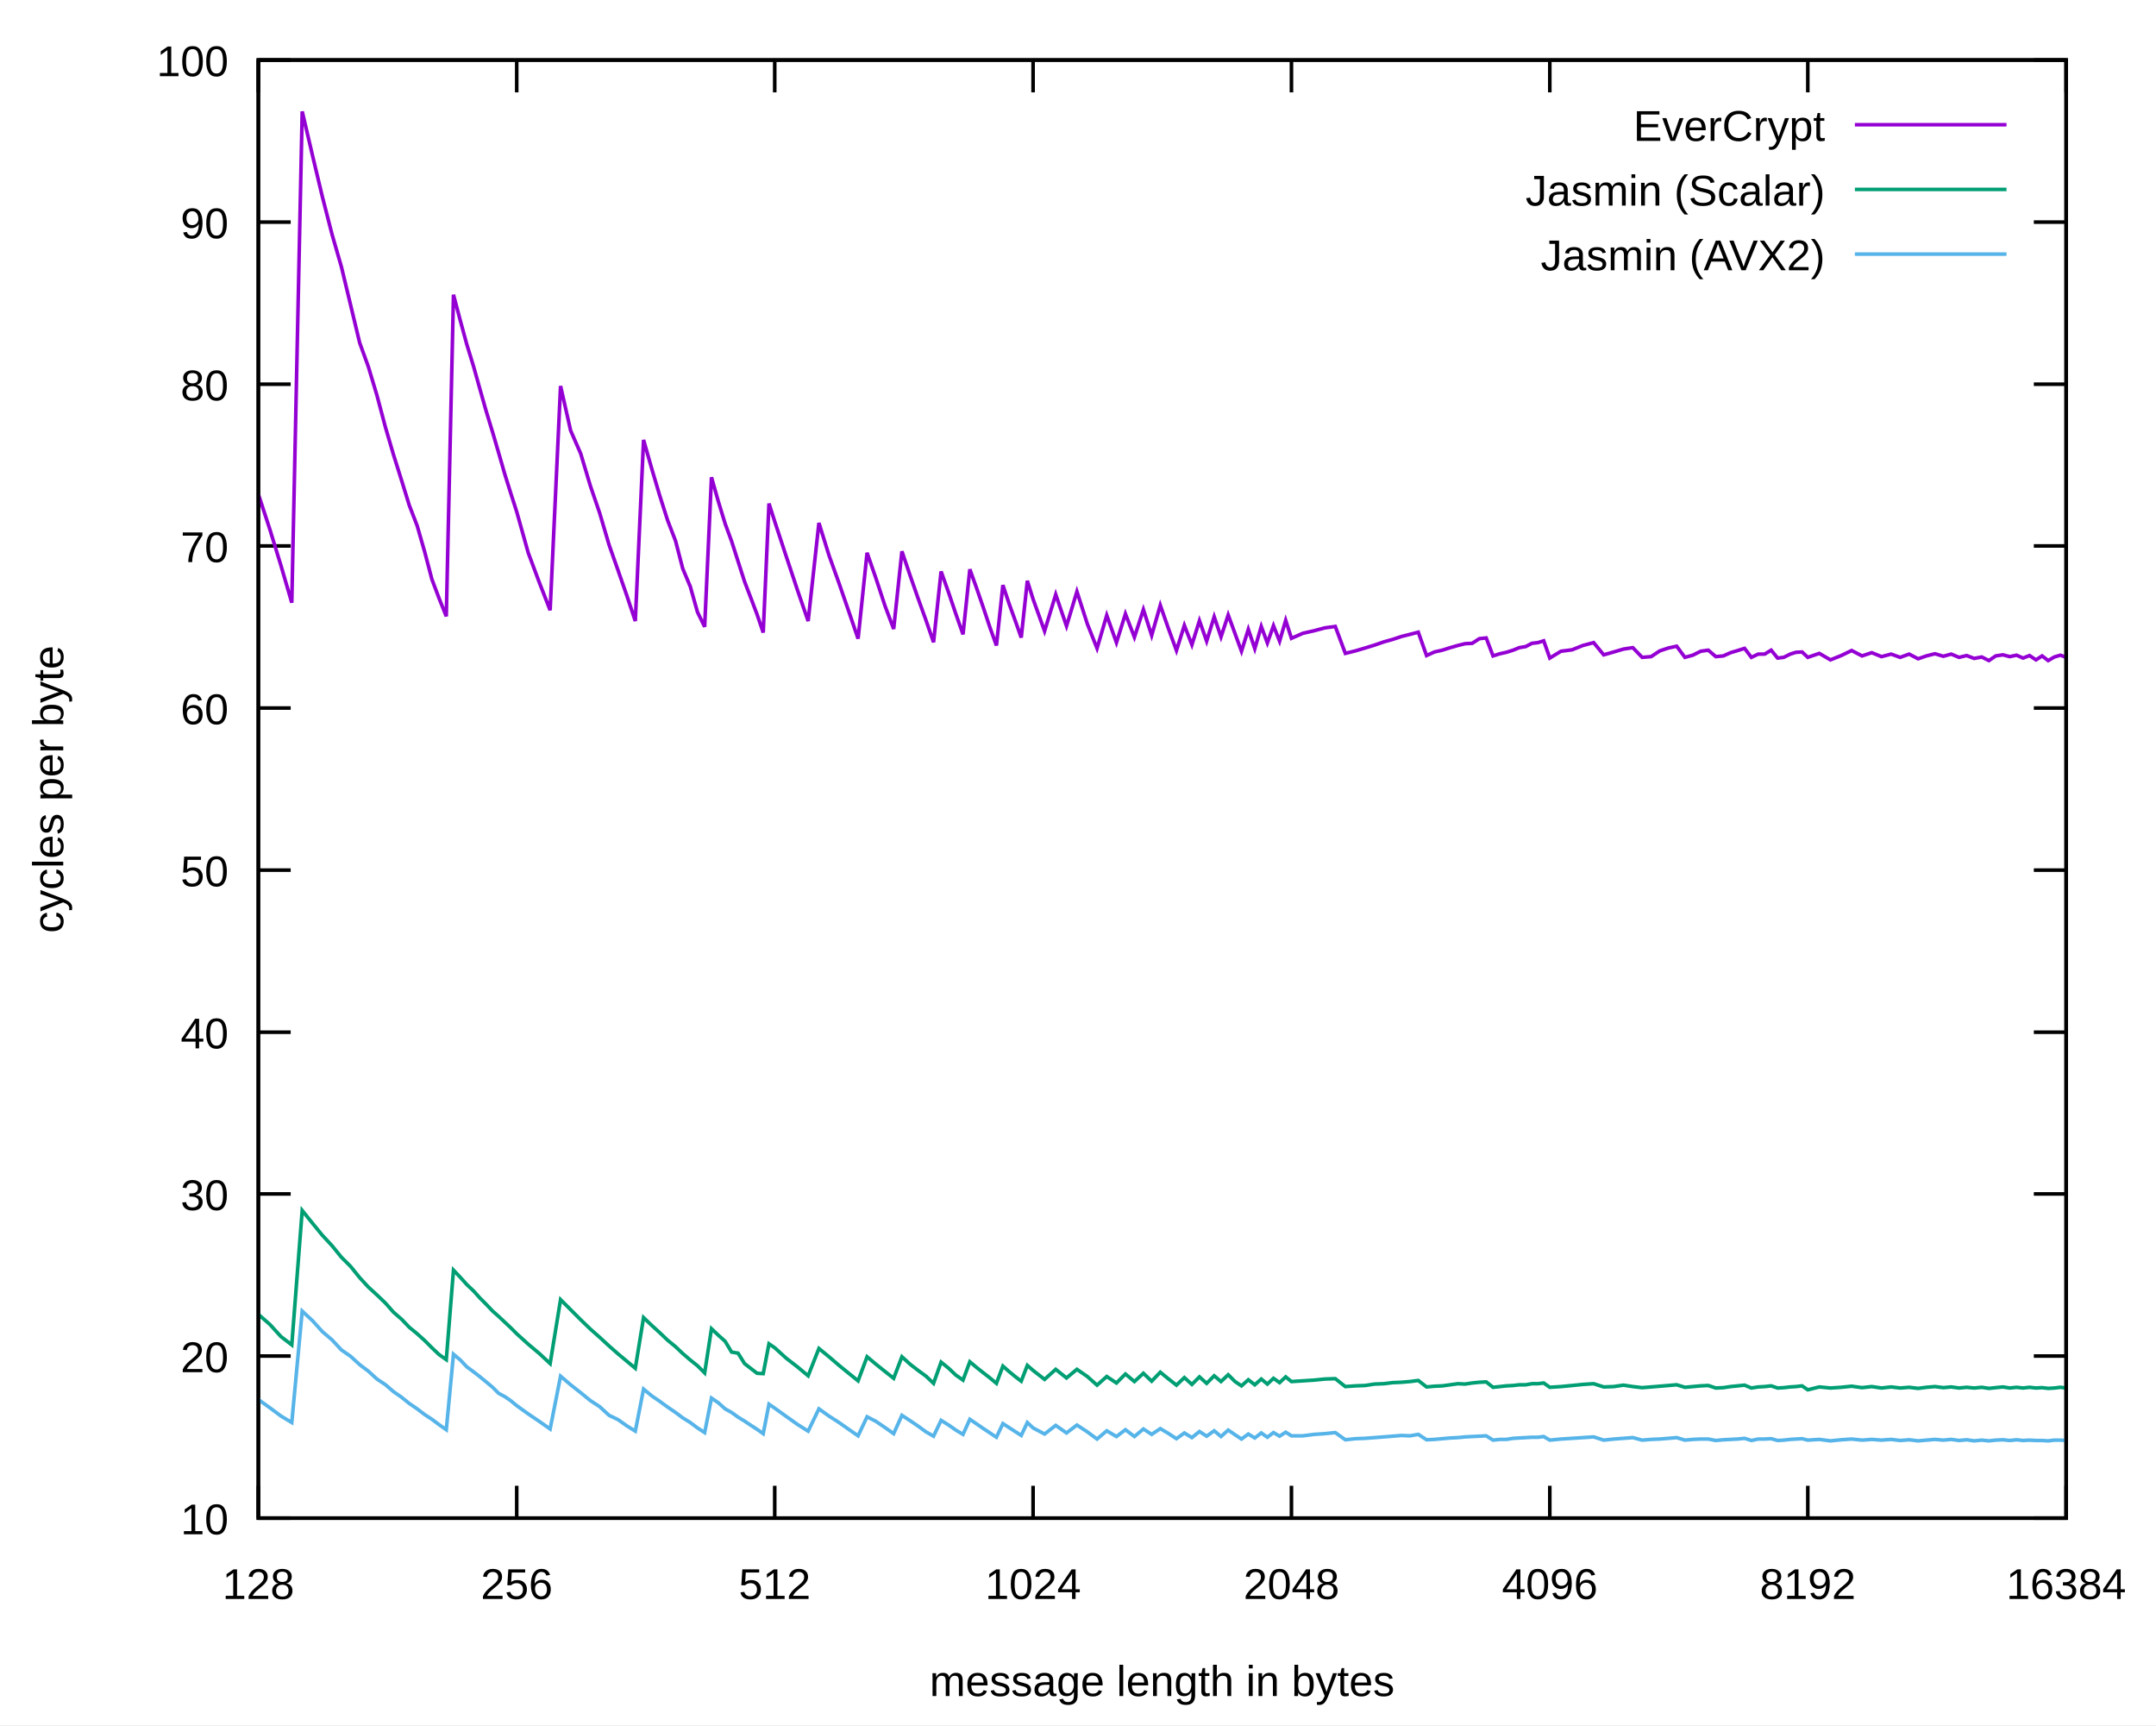
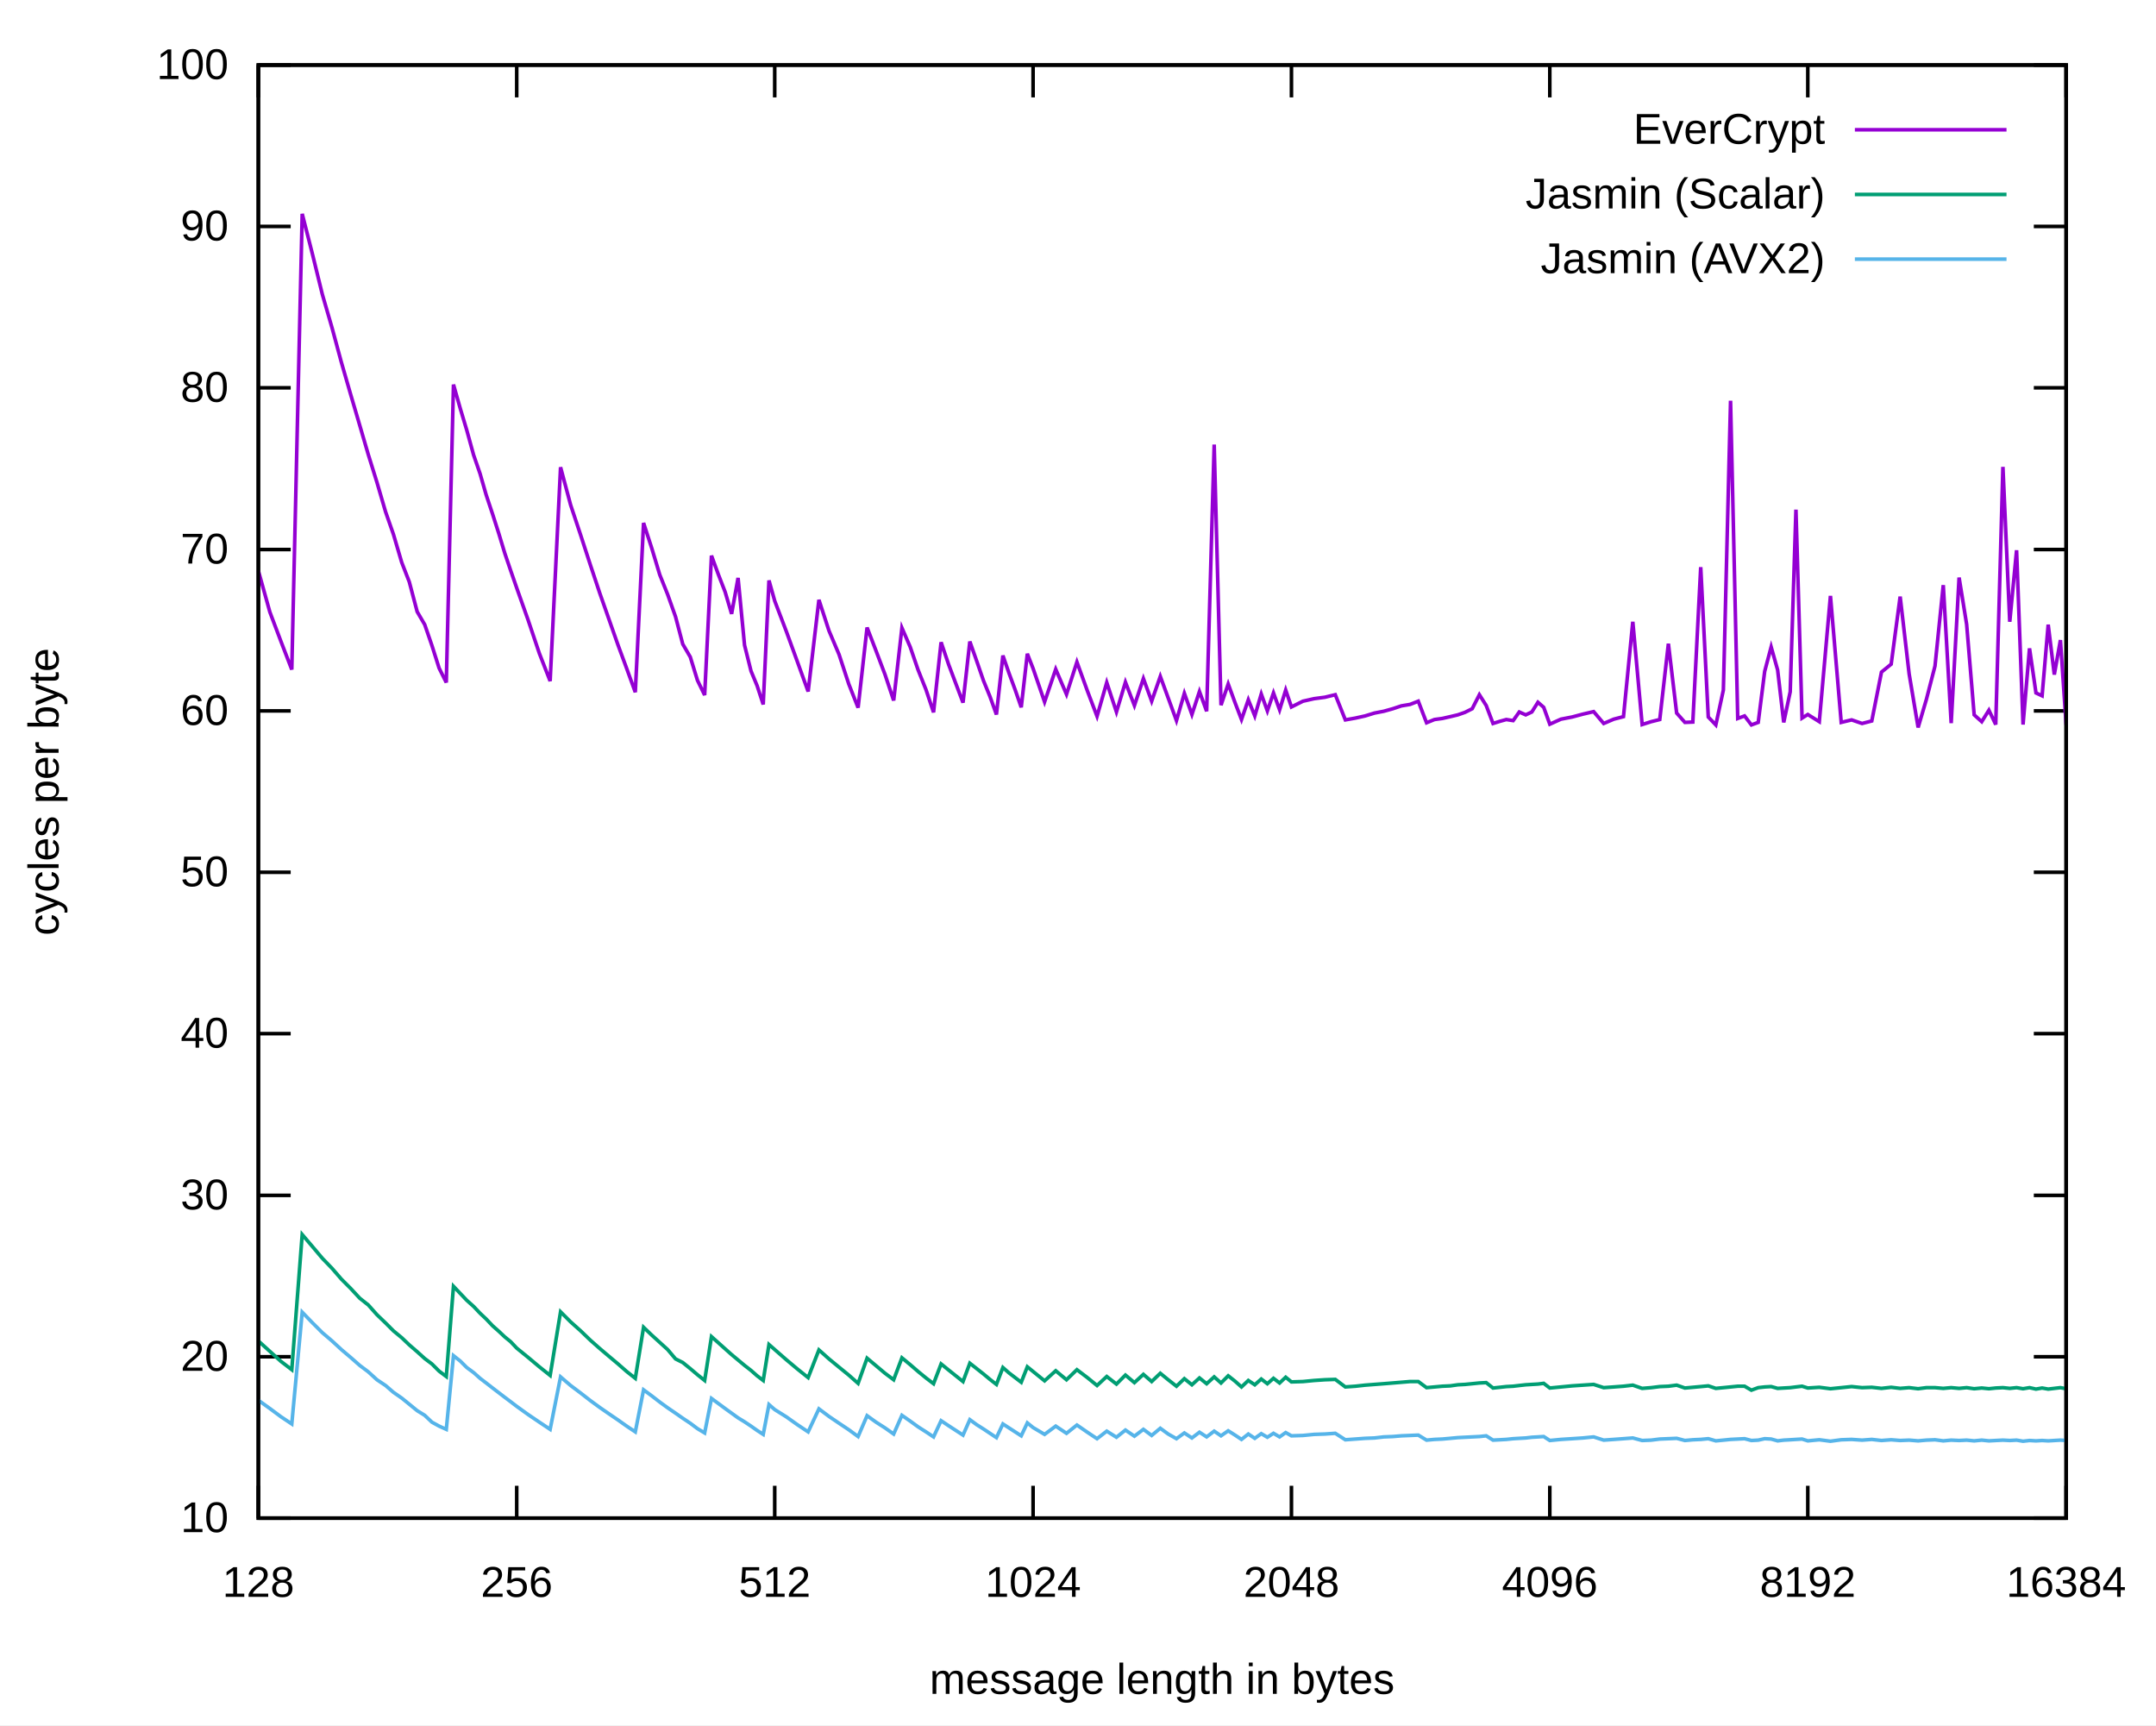
<svg xmlns="http://www.w3.org/2000/svg" xmlns:xlink="http://www.w3.org/1999/xlink" width="600" height="480" viewBox="0 0 600 480">
  <g id="gnuplot_canvas">
    <rect x="0" y="0" width="600" height="480" fill="#ffffff" />
    <defs>
      <circle id="gpDot" r="0.5" stroke-width="0.5" />
      <path id="gpPt0" stroke-width="0.222" stroke="currentColor" d="M-1,0 h2 M0,-1 v2" />
      <path id="gpPt1" stroke-width="0.222" stroke="currentColor" d="M-1,-1 L1,1 M1,-1 L-1,1" />
      <path id="gpPt2" stroke-width="0.222" stroke="currentColor" d="M-1,0 L1,0 M0,-1 L0,1 M-1,-1 L1,1 M-1,1 L1,-1" />
      <rect id="gpPt3" stroke-width="0.222" stroke="currentColor" x="-1" y="-1" width="2" height="2" />
      <rect id="gpPt4" stroke-width="0.222" stroke="currentColor" fill="currentColor" x="-1" y="-1" width="2" height="2" />
      <circle id="gpPt5" stroke-width="0.222" stroke="currentColor" cx="0" cy="0" r="1" />
      <use xlink:href="#gpPt5" id="gpPt6" fill="currentColor" stroke="none" />
      <path id="gpPt7" stroke-width="0.222" stroke="currentColor" d="M0,-1.33 L-1.33,0.67 L1.33,0.67 z" />
      <use xlink:href="#gpPt7" id="gpPt8" fill="currentColor" stroke="none" />
      <use xlink:href="#gpPt7" id="gpPt9" stroke="currentColor" transform="rotate(180)" />
      <use xlink:href="#gpPt9" id="gpPt10" fill="currentColor" stroke="none" />
      <use xlink:href="#gpPt3" id="gpPt11" stroke="currentColor" transform="rotate(45)" />
      <use xlink:href="#gpPt11" id="gpPt12" fill="currentColor" stroke="none" />
      <path id="gpPt13" stroke-width="0.222" stroke="currentColor" d="M0,1.330 L1.265,0.411 L0.782,-1.067 L-0.782,-1.076 L-1.265,0.411 z" />
      <use xlink:href="#gpPt13" id="gpPt14" fill="currentColor" stroke="none" />
      <filter id="textbox" filterUnits="objectBoundingBox" x="0" y="0" height="1" width="1">
        <feFlood flood-color="#FFFFFF" flood-opacity="1" result="bgnd" />
        <feComposite in="SourceGraphic" in2="bgnd" operator="atop" />
      </filter>
      <filter id="greybox" filterUnits="objectBoundingBox" x="0" y="0" height="1" width="1">
        <feFlood flood-color="lightgrey" flood-opacity="1" result="grey" />
        <feComposite in="SourceGraphic" in2="grey" operator="atop" />
      </filter>
    </defs>
    <g fill="none" color="#FFFFFF" stroke="black" stroke-width="1.00" stroke-linecap="butt" stroke-linejoin="miter">
</g>
    <g fill="none" color="black" stroke="currentColor" stroke-width="1.00" stroke-linecap="butt" stroke-linejoin="miter">
      <path stroke="black" d="M71.9,422.4 L80.9,422.4 M575.0,422.4 L566.0,422.4  " />
-       <g transform="translate(63.6,426.9)" stroke="none" fill="black" font-family="Arial" font-size="12.00" text-anchor="end">
+       <g transform="translate(63.6,426.3)" stroke="none" fill="black" font-family="Arial" font-size="12.00" text-anchor="end">
        <text>
          <tspan font-family="Arial"> 10</tspan>
        </text>
      </g>
    </g>
    <g fill="none" color="black" stroke="currentColor" stroke-width="1.00" stroke-linecap="butt" stroke-linejoin="miter">
-       <path stroke="black" d="M71.9,377.3 L80.9,377.3 M575.0,377.3 L566.0,377.3  " />
-       <g transform="translate(63.6,381.8)" stroke="none" fill="black" font-family="Arial" font-size="12.00" text-anchor="end">
+       <path stroke="black" d="M71.9,377.5 L80.9,377.5 M575.0,377.5 L566.0,377.5  " />
+       <g transform="translate(63.6,381.4)" stroke="none" fill="black" font-family="Arial" font-size="12.00" text-anchor="end">
        <text>
          <tspan font-family="Arial"> 20</tspan>
        </text>
      </g>
    </g>
    <g fill="none" color="black" stroke="currentColor" stroke-width="1.00" stroke-linecap="butt" stroke-linejoin="miter">
-       <path stroke="black" d="M71.9,332.2 L80.9,332.2 M575.0,332.2 L566.0,332.2  " />
-       <g transform="translate(63.6,336.7)" stroke="none" fill="black" font-family="Arial" font-size="12.00" text-anchor="end">
+       <path stroke="black" d="M71.9,332.6 L80.9,332.6 M575.0,332.6 L566.0,332.6  " />
+       <g transform="translate(63.6,336.5)" stroke="none" fill="black" font-family="Arial" font-size="12.00" text-anchor="end">
        <text>
          <tspan font-family="Arial"> 30</tspan>
        </text>
      </g>
    </g>
    <g fill="none" color="black" stroke="currentColor" stroke-width="1.00" stroke-linecap="butt" stroke-linejoin="miter">
-       <path stroke="black" d="M71.9,287.2 L80.9,287.2 M575.0,287.2 L566.0,287.2  " />
-       <g transform="translate(63.6,291.7)" stroke="none" fill="black" font-family="Arial" font-size="12.00" text-anchor="end">
+       <path stroke="black" d="M71.9,287.6 L80.9,287.6 M575.0,287.6 L566.0,287.6  " />
+       <g transform="translate(63.6,291.5)" stroke="none" fill="black" font-family="Arial" font-size="12.00" text-anchor="end">
        <text>
          <tspan font-family="Arial"> 40</tspan>
        </text>
      </g>
    </g>
    <g fill="none" color="black" stroke="currentColor" stroke-width="1.00" stroke-linecap="butt" stroke-linejoin="miter">
-       <path stroke="black" d="M71.9,242.1 L80.9,242.1 M575.0,242.1 L566.0,242.1  " />
+       <path stroke="black" d="M71.9,242.7 L80.9,242.7 M575.0,242.7 L566.0,242.7  " />
      <g transform="translate(63.6,246.6)" stroke="none" fill="black" font-family="Arial" font-size="12.00" text-anchor="end">
        <text>
          <tspan font-family="Arial"> 50</tspan>
        </text>
      </g>
    </g>
    <g fill="none" color="black" stroke="currentColor" stroke-width="1.00" stroke-linecap="butt" stroke-linejoin="miter">
-       <path stroke="black" d="M71.9,197.0 L80.9,197.0 M575.0,197.0 L566.0,197.0  " />
-       <g transform="translate(63.6,201.5)" stroke="none" fill="black" font-family="Arial" font-size="12.00" text-anchor="end">
+       <path stroke="black" d="M71.9,197.8 L80.9,197.8 M575.0,197.8 L566.0,197.8  " />
+       <g transform="translate(63.6,201.7)" stroke="none" fill="black" font-family="Arial" font-size="12.00" text-anchor="end">
        <text>
          <tspan font-family="Arial"> 60</tspan>
        </text>
      </g>
    </g>
    <g fill="none" color="black" stroke="currentColor" stroke-width="1.00" stroke-linecap="butt" stroke-linejoin="miter">
-       <path stroke="black" d="M71.9,151.9 L80.9,151.9 M575.0,151.9 L566.0,151.9  " />
-       <g transform="translate(63.6,156.4)" stroke="none" fill="black" font-family="Arial" font-size="12.00" text-anchor="end">
+       <path stroke="black" d="M71.9,152.9 L80.9,152.9 M575.0,152.9 L566.0,152.9  " />
+       <g transform="translate(63.6,156.8)" stroke="none" fill="black" font-family="Arial" font-size="12.00" text-anchor="end">
        <text>
          <tspan font-family="Arial"> 70</tspan>
        </text>
      </g>
    </g>
    <g fill="none" color="black" stroke="currentColor" stroke-width="1.00" stroke-linecap="butt" stroke-linejoin="miter">
-       <path stroke="black" d="M71.9,106.9 L80.9,106.9 M575.0,106.9 L566.0,106.9  " />
-       <g transform="translate(63.6,111.4)" stroke="none" fill="black" font-family="Arial" font-size="12.00" text-anchor="end">
+       <path stroke="black" d="M71.9,107.9 L80.9,107.9 M575.0,107.9 L566.0,107.9  " />
+       <g transform="translate(63.6,111.8)" stroke="none" fill="black" font-family="Arial" font-size="12.00" text-anchor="end">
        <text>
          <tspan font-family="Arial"> 80</tspan>
        </text>
      </g>
    </g>
    <g fill="none" color="black" stroke="currentColor" stroke-width="1.00" stroke-linecap="butt" stroke-linejoin="miter">
-       <path stroke="black" d="M71.9,61.8 L80.9,61.8 M575.0,61.8 L566.0,61.8  " />
-       <g transform="translate(63.6,66.3)" stroke="none" fill="black" font-family="Arial" font-size="12.00" text-anchor="end">
+       <path stroke="black" d="M71.9,63.0 L80.9,63.0 M575.0,63.0 L566.0,63.0  " />
+       <g transform="translate(63.6,66.9)" stroke="none" fill="black" font-family="Arial" font-size="12.00" text-anchor="end">
        <text>
          <tspan font-family="Arial"> 90</tspan>
        </text>
      </g>
    </g>
    <g fill="none" color="black" stroke="currentColor" stroke-width="1.00" stroke-linecap="butt" stroke-linejoin="miter">
-       <path stroke="black" d="M71.9,16.7 L80.9,16.7 M575.0,16.7 L566.0,16.7  " />
-       <g transform="translate(63.6,21.2)" stroke="none" fill="black" font-family="Arial" font-size="12.00" text-anchor="end">
+       <path stroke="black" d="M71.9,18.1 L80.9,18.1 M575.0,18.1 L566.0,18.1  " />
+       <g transform="translate(63.6,22.0)" stroke="none" fill="black" font-family="Arial" font-size="12.00" text-anchor="end">
        <text>
          <tspan font-family="Arial"> 100</tspan>
        </text>
      </g>
    </g>
    <g fill="none" color="black" stroke="currentColor" stroke-width="1.00" stroke-linecap="butt" stroke-linejoin="miter">
-       <path stroke="black" d="M71.9,422.4 L71.9,413.4 M71.9,16.7 L71.9,25.7  " />
-       <g transform="translate(71.9,444.9)" stroke="none" fill="black" font-family="Arial" font-size="12.00" text-anchor="middle">
+       <path stroke="black" d="M71.9,422.4 L71.9,413.4 M71.9,18.1 L71.9,27.1  " />
+       <g transform="translate(71.9,444.3)" stroke="none" fill="black" font-family="Arial" font-size="12.00" text-anchor="middle">
        <text>
          <tspan font-family="Arial"> 128</tspan>
        </text>
      </g>
    </g>
    <g fill="none" color="black" stroke="currentColor" stroke-width="1.00" stroke-linecap="butt" stroke-linejoin="miter">
-       <path stroke="black" d="M143.8,422.4 L143.8,413.4 M143.8,16.7 L143.8,25.7  " />
-       <g transform="translate(143.8,444.9)" stroke="none" fill="black" font-family="Arial" font-size="12.00" text-anchor="middle">
+       <path stroke="black" d="M143.8,422.4 L143.8,413.4 M143.8,18.1 L143.8,27.1  " />
+       <g transform="translate(143.8,444.3)" stroke="none" fill="black" font-family="Arial" font-size="12.00" text-anchor="middle">
        <text>
          <tspan font-family="Arial"> 256</tspan>
        </text>
      </g>
    </g>
    <g fill="none" color="black" stroke="currentColor" stroke-width="1.00" stroke-linecap="butt" stroke-linejoin="miter">
-       <path stroke="black" d="M215.6,422.4 L215.6,413.4 M215.6,16.7 L215.6,25.7  " />
-       <g transform="translate(215.6,444.9)" stroke="none" fill="black" font-family="Arial" font-size="12.00" text-anchor="middle">
+       <path stroke="black" d="M215.6,422.4 L215.6,413.4 M215.6,18.1 L215.6,27.1  " />
+       <g transform="translate(215.6,444.3)" stroke="none" fill="black" font-family="Arial" font-size="12.00" text-anchor="middle">
        <text>
          <tspan font-family="Arial"> 512</tspan>
        </text>
      </g>
    </g>
    <g fill="none" color="black" stroke="currentColor" stroke-width="1.00" stroke-linecap="butt" stroke-linejoin="miter">
-       <path stroke="black" d="M287.5,422.4 L287.5,413.4 M287.5,16.7 L287.5,25.7  " />
-       <g transform="translate(287.5,444.9)" stroke="none" fill="black" font-family="Arial" font-size="12.00" text-anchor="middle">
+       <path stroke="black" d="M287.5,422.4 L287.5,413.4 M287.5,18.1 L287.5,27.1  " />
+       <g transform="translate(287.5,444.3)" stroke="none" fill="black" font-family="Arial" font-size="12.00" text-anchor="middle">
        <text>
          <tspan font-family="Arial"> 1024</tspan>
        </text>
      </g>
    </g>
    <g fill="none" color="black" stroke="currentColor" stroke-width="1.00" stroke-linecap="butt" stroke-linejoin="miter">
-       <path stroke="black" d="M359.4,422.4 L359.4,413.4 M359.4,16.7 L359.4,25.7  " />
-       <g transform="translate(359.4,444.9)" stroke="none" fill="black" font-family="Arial" font-size="12.00" text-anchor="middle">
+       <path stroke="black" d="M359.4,422.4 L359.4,413.4 M359.4,18.1 L359.4,27.1  " />
+       <g transform="translate(359.4,444.3)" stroke="none" fill="black" font-family="Arial" font-size="12.00" text-anchor="middle">
        <text>
          <tspan font-family="Arial"> 2048</tspan>
        </text>
      </g>
    </g>
    <g fill="none" color="black" stroke="currentColor" stroke-width="1.00" stroke-linecap="butt" stroke-linejoin="miter">
-       <path stroke="black" d="M431.3,422.4 L431.3,413.4 M431.3,16.7 L431.3,25.7  " />
-       <g transform="translate(431.3,444.9)" stroke="none" fill="black" font-family="Arial" font-size="12.00" text-anchor="middle">
+       <path stroke="black" d="M431.3,422.4 L431.3,413.4 M431.3,18.1 L431.3,27.1  " />
+       <g transform="translate(431.3,444.3)" stroke="none" fill="black" font-family="Arial" font-size="12.00" text-anchor="middle">
        <text>
          <tspan font-family="Arial"> 4096</tspan>
        </text>
      </g>
    </g>
    <g fill="none" color="black" stroke="currentColor" stroke-width="1.00" stroke-linecap="butt" stroke-linejoin="miter">
-       <path stroke="black" d="M503.1,422.4 L503.1,413.4 M503.1,16.7 L503.1,25.7  " />
-       <g transform="translate(503.1,444.9)" stroke="none" fill="black" font-family="Arial" font-size="12.00" text-anchor="middle">
+       <path stroke="black" d="M503.1,422.4 L503.1,413.4 M503.1,18.1 L503.1,27.1  " />
+       <g transform="translate(503.1,444.3)" stroke="none" fill="black" font-family="Arial" font-size="12.00" text-anchor="middle">
        <text>
          <tspan font-family="Arial"> 8192</tspan>
        </text>
      </g>
    </g>
    <g fill="none" color="black" stroke="currentColor" stroke-width="1.00" stroke-linecap="butt" stroke-linejoin="miter">
-       <path stroke="black" d="M575.0,422.4 L575.0,413.4 M575.0,16.7 L575.0,25.7  " />
-       <g transform="translate(575.0,444.9)" stroke="none" fill="black" font-family="Arial" font-size="12.00" text-anchor="middle">
+       <path stroke="black" d="M575.0,422.4 L575.0,413.4 M575.0,18.1 L575.0,27.1  " />
+       <g transform="translate(575.0,444.3)" stroke="none" fill="black" font-family="Arial" font-size="12.00" text-anchor="middle">
        <text>
          <tspan font-family="Arial"> 16384</tspan>
        </text>
      </g>
    </g>
    <g fill="none" color="black" stroke="currentColor" stroke-width="1.00" stroke-linecap="butt" stroke-linejoin="miter">
</g>
    <g fill="none" color="black" stroke="currentColor" stroke-width="1.00" stroke-linecap="butt" stroke-linejoin="miter">
-       <path stroke="black" d="M71.9,16.7 L71.9,422.4 L575.0,422.4 L575.0,16.7 L71.9,16.7 Z  " />
-     </g>
-     <g fill="none" color="black" stroke="currentColor" stroke-width="1.00" stroke-linecap="butt" stroke-linejoin="miter">
-       <g transform="translate(17.6,219.6) rotate(270)" stroke="none" fill="black" font-family="Arial" font-size="12.00" text-anchor="middle">
+       <path stroke="black" d="M71.9,18.1 L71.9,422.4 L575.0,422.4 L575.0,18.1 L71.9,18.1 Z  " />
+     </g>
+     <g fill="none" color="black" stroke="currentColor" stroke-width="1.00" stroke-linecap="butt" stroke-linejoin="miter">
+       <g transform="translate(16.3,220.3) rotate(270)" stroke="none" fill="black" font-family="Arial" font-size="12.00" text-anchor="middle">
        <text>
          <tspan font-family="Arial">cycles per byte</tspan>
        </text>
      </g>
    </g>
    <g fill="none" color="black" stroke="currentColor" stroke-width="1.00" stroke-linecap="butt" stroke-linejoin="miter">
-       <g transform="translate(323.4,471.9)" stroke="none" fill="black" font-family="Arial" font-size="12.00" text-anchor="middle">
+       <g transform="translate(323.4,471.3)" stroke="none" fill="black" font-family="Arial" font-size="12.00" text-anchor="middle">
        <text>
          <tspan font-family="Arial">message length in bytes</tspan>
        </text>
      </g>
    </g>
    <g fill="none" color="black" stroke="currentColor" stroke-width="1.00" stroke-linecap="butt" stroke-linejoin="miter">
</g>
    <g id="gnuplot_plot_1">
      <g fill="none" color="black" stroke="currentColor" stroke-width="1.00" stroke-linecap="butt" stroke-linejoin="miter">
-         <g transform="translate(507.9,39.2)" stroke="none" fill="black" font-family="Arial" font-size="12.00" text-anchor="end">
+         <g transform="translate(507.9,40.0)" stroke="none" fill="black" font-family="Arial" font-size="12.00" text-anchor="end">
          <text>
            <tspan font-family="Arial">EverCrypt</tspan>
          </text>
        </g>
      </g>
      <g fill="none" color="black" stroke="currentColor" stroke-width="1.00" stroke-linecap="butt" stroke-linejoin="miter">
-         <path stroke="rgb(148,   0, 211)" d="M516.2,34.7 L558.4,34.7 M71.9,137.5 L75.1,147.3 L78.2,157.4 L81.2,167.7 L84.1,31.0 L87.0,43.4   L89.7,54.7 L92.4,65.2 L95.0,74.2 L97.6,85.0 L100.1,95.4 L102.5,102.0 L104.9,110.0 L107.3,119.0   L109.5,126.5 L111.8,133.8 L113.9,140.6 L116.1,146.3 L118.2,153.6 L120.2,161.2 L122.2,166.5 L124.2,171.5   L126.2,82.0 L128.1,89.2 L129.9,95.8 L131.8,102.0 L133.6,108.4 L135.3,114.4 L137.1,120.3 L138.8,126.1   L140.5,132.0 L142.1,137.1 L143.8,142.4 L147.0,153.8 L150.1,162.1 L153.1,169.8 L156.0,107.4 L158.8,119.8   L161.6,126.2 L164.3,135.2 L166.9,142.8 L169.5,151.6 L172.0,158.7 L174.4,165.6 L176.8,172.8 L179.1,122.4   L181.4,130.5 L183.6,137.9 L185.8,144.8 L188.0,150.5 L190.0,158.2 L192.1,163.2 L194.1,170.3 L196.1,174.4   L198.0,132.8 L199.9,139.5 L201.8,145.7 L203.6,150.6 L205.4,156.2 L207.2,161.8 L209.0,166.5 L210.7,171.0   L212.4,176.0 L214.0,140.1 L215.6,145.1 L218.8,154.8 L221.9,164.1 L224.9,172.8 L227.9,145.5 L230.7,154.5   L233.5,162.3 L236.2,170.1 L238.8,177.7 L241.3,153.8 L243.8,161.0 L246.3,168.6 L248.7,175.0 L251.0,153.4   L253.3,160.2 L255.5,166.5 L257.7,172.6 L259.8,178.7 L261.9,159.0 L264.0,164.9 L266.0,170.8 L268.0,176.5   L269.9,158.4 L271.8,163.7 L273.7,169.2 L275.5,174.6 L277.3,179.6 L279.1,162.8 L280.8,167.9 L282.5,172.6   L284.2,177.4 L285.9,161.6 L287.5,166.7 L290.7,175.6 L293.8,165.4 L296.8,174.2 L299.7,164.6 L302.6,173.6   L305.3,180.4 L308.0,171.2 L310.7,178.8 L313.2,170.8 L315.7,177.3 L318.2,169.6 L320.5,176.8 L322.9,168.4   L325.1,174.7 L327.4,181.0 L329.6,174.0 L331.7,179.4 L333.8,172.7 L335.8,178.4 L337.9,171.6 L339.8,177.2   L341.8,171.1 L343.7,176.3 L345.5,181.2 L347.4,175.1 L349.2,180.5 L351.0,174.3 L352.7,178.9 L354.4,174.1   L356.1,178.4 L357.8,172.6 L359.4,177.6 L362.6,176.2 L365.7,175.5 L368.7,174.7 L371.6,174.3 L374.4,181.8   L377.2,181.1 L379.9,180.3 L382.5,179.5 L385.1,178.6 L387.6,177.9 L390.0,177.1 L392.4,176.5 L394.7,175.9   L397.0,182.4 L399.2,181.4 L401.4,180.9 L403.6,180.2 L405.7,179.6 L407.7,179.1 L409.7,179.0 L411.7,177.7   L413.6,177.5 L415.5,182.5 L417.4,181.9 L419.2,181.5 L421.1,180.9 L422.8,180.2 L424.6,179.9 L426.3,179.0   L428.0,178.8 L429.6,178.3 L431.3,183.1 L434.4,181.2 L437.5,180.8 L440.5,179.6 L443.5,178.8 L446.3,182.2   L449.1,181.4 L451.8,180.6 L454.4,180.2 L457.0,182.9 L459.5,182.7 L461.9,181.1 L464.3,180.3 L466.6,179.8   L468.9,182.9 L471.1,182.3 L473.3,181.2 L475.4,180.9 L477.5,182.7 L479.6,182.5 L481.6,181.6 L483.6,181.0   L485.5,180.4 L487.4,182.9 L489.3,182.0 L491.1,182.0 L492.9,180.9 L494.7,183.1 L496.4,182.9 L498.2,182.0   L499.8,181.5 L501.5,181.4 L503.1,182.9 L506.3,181.8 L509.4,183.6 L512.4,182.4 L515.3,181.0 L518.2,182.5   L520.9,181.6 L523.6,182.7 L526.3,182.0 L528.8,182.9 L531.3,182.0 L533.8,183.3 L536.1,182.5 L538.5,181.9   L540.8,182.6 L543.0,182.0 L545.2,182.9 L547.3,182.4 L549.4,183.2 L551.5,182.8 L553.5,183.8 L555.4,182.5   L557.4,182.2 L559.3,182.7 L561.2,182.3 L563.0,183.1 L564.8,182.4 L566.6,183.6 L568.3,182.5 L570.0,183.8   L571.7,182.8 L573.4,182.3 L575.0,182.9  " />
+         <path stroke="rgb(148,   0, 211)" d="M516.2,36.1 L558.4,36.1 M71.9,158.8 L75.1,170.3 L78.2,178.5 L81.2,186.3 L84.1,59.5 L87.0,70.9   L89.7,81.9 L92.4,91.2 L95.0,100.8 L97.6,109.8 L100.1,118.3 L102.5,126.5 L104.9,134.2 L107.3,142.4   L109.5,148.7 L111.8,156.5 L113.9,161.9 L116.1,170.2 L118.2,173.8 L120.2,179.6 L122.2,185.9 L124.2,189.9   L126.2,107.0 L128.1,113.7 L129.9,119.7 L131.8,126.6 L133.6,131.8 L135.3,137.7 L137.1,143.1 L138.8,148.4   L140.5,154.0 L142.1,158.7 L143.8,163.6 L147.0,172.6 L150.1,181.8 L153.1,189.5 L156.0,130.0 L158.8,140.5   L161.6,148.9 L164.3,157.2 L166.9,165.0 L169.5,172.4 L172.0,179.5 L174.4,186.0 L176.8,192.6 L179.1,145.5   L181.4,152.6 L183.6,159.9 L185.8,165.4 L188.0,171.6 L190.0,179.2 L192.1,182.8 L194.1,189.3 L196.1,193.4   L198.0,154.6 L199.9,159.8 L201.8,164.7 L203.6,170.8 L205.4,160.8 L207.2,179.5 L209.0,186.7 L210.7,190.8   L212.4,196.0 L214.0,161.5 L215.6,167.2 L218.8,175.6 L221.9,184.1 L224.9,192.4 L227.9,166.9 L230.7,175.5   L233.5,182.1 L236.2,190.3 L238.8,196.9 L241.3,174.6 L243.8,181.1 L246.3,187.7 L248.7,194.9 L251.0,174.7   L253.3,180.0 L255.5,186.4 L257.7,191.9 L259.8,198.2 L261.9,178.7 L264.0,184.9 L266.0,190.2 L268.0,195.5   L269.9,178.5 L271.8,183.9 L273.7,189.4 L275.5,193.8 L277.3,198.8 L279.1,182.4 L280.8,187.3 L282.5,191.9   L284.2,196.8 L285.9,181.9 L287.5,186.0 L290.7,195.3 L293.8,186.2 L296.8,193.2 L299.7,184.2 L302.6,192.2   L305.3,199.3 L308.0,189.9 L310.7,198.1 L313.2,189.8 L315.7,196.3 L318.2,188.8 L320.5,195.1 L322.9,188.2   L325.1,194.2 L327.4,200.5 L329.6,192.9 L331.7,198.8 L333.8,192.4 L335.8,197.9 L337.9,123.7 L339.8,196.2   L341.8,190.3 L343.7,195.5 L345.5,200.2 L347.4,194.7 L349.2,199.2 L351.0,193.1 L352.7,197.8 L354.4,192.8   L356.1,197.5 L357.8,192.0 L359.4,196.7 L362.6,195.1 L365.7,194.4 L368.7,194.0 L371.6,193.3 L374.4,200.3   L377.2,199.8 L379.9,199.2 L382.5,198.4 L385.1,197.9 L387.6,197.2 L390.0,196.4 L392.4,196.0 L394.7,195.1   L397.0,201.1 L399.2,200.2 L401.4,199.9 L403.6,199.4 L405.7,198.9 L407.7,198.2 L409.7,197.2 L411.7,193.3   L413.6,196.3 L415.5,201.3 L417.4,200.7 L419.2,200.2 L421.1,200.5 L422.8,198.1 L424.6,198.9 L426.3,198.1   L428.0,195.4 L429.6,196.8 L431.3,201.5 L434.4,200.1 L437.5,199.5 L440.5,198.7 L443.5,198.0 L446.3,201.3   L449.1,200.1 L451.8,199.4 L454.4,173.0 L457.0,201.6 L459.5,200.8 L461.9,200.2 L464.3,179.1 L466.6,198.4   L468.9,201.0 L471.1,200.9 L473.3,157.8 L475.4,199.5 L477.5,201.7 L479.6,192.0 L481.6,111.5 L483.6,199.9   L485.5,199.2 L487.4,201.7 L489.3,201.0 L491.1,186.8 L492.9,180.0 L494.7,186.4 L496.4,201.0 L498.2,192.5   L499.8,141.8 L501.5,199.8 L503.1,198.8 L506.3,200.8 L509.4,165.8 L512.4,201.0 L515.3,200.3 L518.2,201.3   L520.9,200.6 L523.6,187.0 L526.3,184.8 L528.8,166.0 L531.3,187.5 L533.8,202.4 L536.1,194.6 L538.5,185.3   L540.8,162.8 L543.0,201.2 L545.2,160.7 L547.3,173.7 L549.4,198.9 L551.5,200.8 L553.5,197.6 L555.4,201.6   L557.4,129.9 L559.3,173.0 L561.2,153.1 L563.0,201.6 L564.8,180.4 L566.6,192.8 L568.3,193.6 L570.0,173.8   L571.7,187.7 L573.4,178.1 L575.0,201.7  " />
      </g>
    </g>
    <g id="gnuplot_plot_2">
      <g fill="none" color="black" stroke="currentColor" stroke-width="1.00" stroke-linecap="butt" stroke-linejoin="miter">
-         <g transform="translate(507.9,57.2)" stroke="none" fill="black" font-family="Arial" font-size="12.00" text-anchor="end">
+         <g transform="translate(507.9,58.0)" stroke="none" fill="black" font-family="Arial" font-size="12.00" text-anchor="end">
          <text>
            <tspan font-family="Arial">Jasmin (Scalar)</tspan>
          </text>
        </g>
      </g>
      <g fill="none" color="black" stroke="currentColor" stroke-width="1.00" stroke-linecap="butt" stroke-linejoin="miter">
-         <path stroke="rgb(  0, 158, 115)" d="M516.2,52.7 L558.4,52.7 M71.9,365.7 L75.1,368.5 L78.2,371.9 L81.2,374.2 L84.1,336.8 L87.0,340.4   L89.7,343.7 L92.4,346.6 L95.0,349.8 L97.6,352.4 L100.1,355.5 L102.5,358.1 L104.9,360.3 L107.3,362.6   L109.5,365.1 L111.8,367.1 L113.9,369.3 L116.1,371.1 L118.2,373.0 L120.2,375.0 L122.2,376.9 L124.2,378.3   L126.2,353.4 L128.1,355.4 L129.9,357.4 L131.8,359.2 L133.6,361.2 L135.3,362.9 L137.1,364.8 L138.8,366.3   L140.5,367.9 L142.1,369.4 L143.8,371.1 L147.0,374.0 L150.1,376.6 L153.1,379.4 L156.0,361.6 L158.8,364.4   L161.6,367.2 L164.3,369.8 L166.9,372.1 L169.5,374.5 L172.0,376.7 L174.4,378.7 L176.8,380.7 L179.1,366.6   L181.4,368.8 L183.6,370.8 L185.8,372.9 L188.0,374.7 L190.0,376.6 L192.1,378.4 L194.1,380.0 L196.1,382.0   L198.0,369.7 L199.9,371.5 L201.8,373.2 L203.6,376.2 L205.4,376.5 L207.2,379.4 L209.0,380.8 L210.7,382.1   L212.4,382.2 L214.0,373.9 L215.6,375.0 L218.8,377.9 L221.9,380.3 L224.9,382.8 L227.9,375.2 L230.7,377.5   L233.5,379.9 L236.2,382.1 L238.8,384.2 L241.3,377.5 L243.8,379.6 L246.3,381.6 L248.7,383.5 L251.0,377.5   L253.3,379.6 L255.5,381.3 L257.7,382.9 L259.8,384.9 L261.9,379.0 L264.0,380.7 L266.0,382.6 L268.0,384.0   L269.9,378.9 L271.8,380.5 L273.7,382.0 L275.5,383.4 L277.3,384.9 L279.1,380.1 L280.8,381.6 L282.5,383.0   L284.2,384.3 L285.9,379.9 L287.5,381.3 L290.7,383.8 L293.8,381.0 L296.8,383.4 L299.7,381.0 L302.6,383.0   L305.3,385.4 L308.0,383.0 L310.7,384.8 L313.2,382.3 L315.7,384.4 L318.2,382.1 L320.5,384.3 L322.9,381.8   L325.1,383.6 L327.4,385.4 L329.6,383.3 L331.7,385.2 L333.8,383.1 L335.8,384.9 L337.9,382.8 L339.8,384.4   L341.8,382.5 L343.7,384.4 L345.5,385.6 L347.4,383.9 L349.2,385.3 L351.0,383.7 L352.7,385.1 L354.4,383.5   L356.1,384.7 L357.8,383.1 L359.4,384.4 L362.6,384.2 L365.7,384.0 L368.7,383.7 L371.6,383.6 L374.4,385.8   L377.2,385.6 L379.9,385.5 L382.5,385.1 L385.1,385.0 L387.6,384.7 L390.0,384.6 L392.4,384.4 L394.7,384.1   L397.0,385.9 L399.2,385.7 L401.4,385.6 L403.6,385.3 L405.7,385.0 L407.7,385.1 L409.7,384.8 L411.7,384.6   L413.6,384.5 L415.5,386.0 L417.4,385.8 L419.2,385.6 L421.1,385.5 L422.8,385.3 L424.6,385.3 L426.3,385.0   L428.0,385.0 L429.6,384.8 L431.3,386.0 L434.4,385.8 L437.5,385.5 L440.5,385.2 L443.5,385.0 L446.3,385.9   L449.1,385.8 L451.8,385.4 L454.4,385.8 L457.0,386.1 L459.5,385.9 L461.9,385.7 L464.3,385.5 L466.6,385.3   L468.9,386.0 L471.1,385.8 L473.3,385.6 L475.4,385.5 L477.5,386.2 L479.6,386.1 L481.6,385.8 L483.6,385.6   L485.5,385.4 L487.4,386.2 L489.3,385.9 L491.1,385.8 L492.9,385.6 L494.7,386.2 L496.4,386.1 L498.2,385.9   L499.8,385.8 L501.5,385.6 L503.1,386.7 L506.3,385.9 L509.4,386.2 L512.4,386.0 L515.3,385.7 L518.2,386.1   L520.9,385.8 L523.6,386.2 L526.3,385.9 L528.8,386.2 L531.3,386.0 L533.8,386.3 L536.1,386.0 L538.5,385.8   L540.8,386.1 L543.0,385.9 L545.2,386.2 L547.3,386.0 L549.4,386.2 L551.5,386.0 L553.5,386.3 L555.4,386.1   L557.4,385.9 L559.3,386.2 L561.2,386.0 L563.0,386.2 L564.8,386.0 L566.6,386.2 L568.3,386.1 L570.0,386.3   L571.7,386.2 L573.4,386.0 L575.0,386.2  " />
+         <path stroke="rgb(  0, 158, 115)" d="M516.2,54.1 L558.4,54.1 M71.9,373.1 L75.1,376.0 L78.2,378.8 L81.2,381.1 L84.1,343.5 L87.0,346.9   L89.7,350.1 L92.4,352.9 L95.0,355.9 L97.6,358.5 L100.1,361.2 L102.5,363.1 L104.9,365.8 L107.3,368.1   L109.5,370.3 L111.8,372.2 L113.9,374.2 L116.1,376.1 L118.2,378.0 L120.2,379.5 L122.2,381.5 L124.2,383.0   L126.2,357.9 L128.1,359.9 L129.9,361.8 L131.8,363.5 L133.6,365.4 L135.3,367.0 L137.1,368.9 L138.8,370.4   L140.5,372.0 L142.1,373.3 L143.8,375.1 L147.0,377.7 L150.1,380.3 L153.1,382.7 L156.0,365.0 L158.8,367.8   L161.6,370.3 L164.3,372.9 L166.9,375.2 L169.5,377.4 L172.0,379.5 L174.4,381.6 L176.8,383.5 L179.1,369.3   L181.4,371.5 L183.6,373.5 L185.8,375.5 L188.0,378.1 L190.0,379.1 L192.1,380.8 L194.1,382.5 L196.1,384.1   L198.0,371.9 L199.9,373.6 L201.8,375.3 L203.6,376.9 L205.4,378.4 L207.2,379.9 L209.0,381.3 L210.7,382.8   L212.4,384.1 L214.0,374.1 L215.6,375.5 L218.8,378.3 L221.9,380.9 L224.9,383.3 L227.9,375.6 L230.7,378.1   L233.5,380.4 L236.2,382.6 L238.8,384.9 L241.3,377.9 L243.8,380.0 L246.3,382.1 L248.7,383.9 L251.0,377.8   L253.3,379.7 L255.5,381.6 L257.7,383.4 L259.8,385.0 L261.9,379.5 L264.0,381.2 L266.0,382.8 L268.0,384.4   L269.9,379.3 L271.8,380.8 L273.7,382.3 L275.5,383.8 L277.3,385.2 L279.1,380.5 L280.8,382.0 L282.5,383.3   L284.2,384.6 L285.9,380.3 L287.5,381.6 L290.7,384.2 L293.8,381.4 L296.8,383.9 L299.7,381.1 L302.6,383.3   L305.3,385.5 L308.0,383.0 L310.7,385.1 L313.2,382.6 L315.7,384.7 L318.2,382.4 L320.5,384.4 L322.9,382.1   L325.1,383.9 L327.4,385.7 L329.6,383.6 L331.7,385.3 L333.8,383.4 L335.8,385.0 L337.9,383.1 L339.8,384.8   L341.8,382.8 L343.7,384.3 L345.5,385.9 L347.4,384.1 L349.2,385.3 L351.0,383.7 L352.7,385.0 L354.4,383.5   L356.1,384.8 L357.8,383.2 L359.4,384.5 L362.6,384.4 L365.7,384.1 L368.7,383.9 L371.6,383.8 L374.4,385.9   L377.2,385.7 L379.9,385.4 L382.5,385.2 L385.1,385.0 L387.6,384.8 L390.0,384.6 L392.4,384.4 L394.7,384.4   L397.0,386.1 L399.2,385.9 L401.4,385.7 L403.6,385.6 L405.7,385.3 L407.7,385.2 L409.7,385.0 L411.7,384.8   L413.6,384.7 L415.5,386.2 L417.4,386.0 L419.2,385.8 L421.1,385.7 L422.8,385.5 L424.6,385.3 L426.3,385.2   L428.0,385.1 L429.6,384.9 L431.3,386.2 L434.4,385.9 L437.5,385.6 L440.5,385.4 L443.5,385.2 L446.3,386.1   L449.1,385.9 L451.8,385.7 L454.4,385.4 L457.0,386.3 L459.5,386.1 L461.9,385.8 L464.3,385.7 L466.6,385.4   L468.9,386.2 L471.1,386.0 L473.3,385.8 L475.4,385.6 L477.5,386.3 L479.6,386.1 L481.6,385.9 L483.6,385.7   L485.5,385.7 L487.4,386.8 L489.3,386.1 L491.1,385.9 L492.9,385.8 L494.7,386.3 L496.4,386.2 L498.2,386.1   L499.8,385.9 L501.5,385.7 L503.1,386.2 L506.3,386.0 L509.4,386.4 L512.4,386.1 L515.3,385.8 L518.2,386.1   L520.9,386.0 L523.6,386.3 L526.3,386.0 L528.8,386.3 L531.3,386.1 L533.8,386.4 L536.1,386.1 L538.5,386.1   L540.8,386.3 L543.0,386.1 L545.2,386.3 L547.3,386.1 L549.4,386.4 L551.5,386.2 L553.5,386.4 L555.4,386.2   L557.4,386.1 L559.3,386.3 L561.2,386.1 L563.0,386.4 L564.8,386.1 L566.6,386.5 L568.3,386.2 L570.0,386.5   L571.7,386.3 L573.4,386.1 L575.0,386.4  " />
      </g>
    </g>
    <g id="gnuplot_plot_3">
      <g fill="none" color="black" stroke="currentColor" stroke-width="1.00" stroke-linecap="butt" stroke-linejoin="miter">
-         <g transform="translate(507.9,75.2)" stroke="none" fill="black" font-family="Arial" font-size="12.00" text-anchor="end">
+         <g transform="translate(507.9,76.0)" stroke="none" fill="black" font-family="Arial" font-size="12.00" text-anchor="end">
          <text>
            <tspan font-family="Arial">Jasmin (AVX2)</tspan>
          </text>
        </g>
      </g>
      <g fill="none" color="black" stroke="currentColor" stroke-width="1.00" stroke-linecap="butt" stroke-linejoin="miter">
-         <path stroke="rgb( 86, 180, 233)" d="M516.2,70.7 L558.4,70.7 M71.9,389.4 L75.1,391.7 L78.2,394.0 L81.2,395.8 L84.1,364.8 L87.0,367.5   L89.7,370.5 L92.4,372.8 L95.0,375.6 L97.6,377.4 L100.1,379.7 L102.5,381.5 L104.9,383.7 L107.3,385.3   L109.5,387.2 L111.8,388.8 L113.9,390.5 L116.1,392.0 L118.2,393.6 L120.2,394.9 L122.2,396.4 L124.2,397.8   L126.2,376.8 L128.1,378.4 L129.9,380.3 L131.8,381.7 L133.6,383.1 L135.3,384.5 L137.1,386.0 L138.8,387.7   L140.5,388.6 L142.1,389.7 L143.8,391.1 L147.0,393.4 L150.1,395.5 L153.1,397.6 L156.0,382.9 L158.8,385.3   L161.6,387.5 L164.3,389.7 L166.9,391.4 L169.5,393.8 L172.0,395.0 L174.4,396.7 L176.8,398.2 L179.1,386.5   L181.4,388.4 L183.6,389.9 L185.8,391.5 L188.0,393.0 L190.0,394.5 L192.1,395.8 L194.1,397.3 L196.1,398.6   L198.0,389.0 L199.9,390.3 L201.8,392.0 L203.6,393.0 L205.4,394.3 L207.2,395.4 L209.0,396.6 L210.7,397.7   L212.4,398.9 L214.0,390.7 L215.6,391.8 L218.8,394.1 L221.9,396.3 L224.9,398.2 L227.9,392.0 L230.7,394.0   L233.5,395.8 L236.2,397.7 L238.8,399.5 L241.3,394.2 L243.8,395.5 L246.3,397.2 L248.7,398.9 L251.0,393.8   L253.3,395.3 L255.5,396.8 L257.7,398.4 L259.8,399.6 L261.9,395.2 L264.0,396.5 L266.0,397.9 L268.0,399.1   L269.9,394.9 L271.8,396.2 L273.7,397.5 L275.5,398.7 L277.3,399.9 L279.1,396.1 L280.8,397.2 L282.5,398.3   L284.2,399.4 L285.9,395.8 L287.5,397.3 L290.7,399.0 L293.8,396.6 L296.8,398.7 L299.7,396.5 L302.6,398.4   L305.3,400.4 L308.0,398.1 L310.7,399.7 L313.2,397.8 L315.7,399.7 L318.2,397.6 L320.5,399.1 L322.9,397.5   L325.1,398.8 L327.4,400.3 L329.6,398.7 L331.7,400.0 L333.8,398.3 L335.8,399.6 L337.9,398.1 L339.8,399.7   L341.8,397.9 L343.7,399.2 L345.5,400.4 L347.4,399.0 L349.2,400.1 L351.0,398.7 L352.7,399.9 L354.4,398.6   L356.1,399.6 L357.8,398.5 L359.4,399.5 L362.6,399.5 L365.7,399.1 L368.7,398.9 L371.6,398.6 L374.4,400.6   L377.2,400.3 L379.9,400.2 L382.5,400.0 L385.1,399.8 L387.6,399.6 L390.0,399.4 L392.4,399.5 L394.7,399.1   L397.0,400.6 L399.2,400.5 L401.4,400.3 L403.6,400.1 L405.7,400.0 L407.7,399.8 L409.7,399.7 L411.7,399.6   L413.6,399.5 L415.5,400.7 L417.4,400.5 L419.2,400.5 L421.1,400.2 L422.8,400.1 L424.6,400.0 L426.3,399.9   L428.0,399.9 L429.6,399.7 L431.3,400.7 L434.4,400.4 L437.5,400.2 L440.5,400.0 L443.5,399.8 L446.3,400.7   L449.1,400.4 L451.8,400.2 L454.4,400.0 L457.0,400.7 L459.5,400.5 L461.9,400.4 L464.3,400.2 L466.6,400.0   L468.9,400.7 L471.1,400.5 L473.3,400.4 L475.4,400.4 L477.5,400.8 L479.6,400.6 L481.6,400.5 L483.6,400.4   L485.5,400.2 L487.4,400.8 L489.3,400.4 L491.1,400.4 L492.9,400.3 L494.7,400.8 L496.4,400.7 L498.2,400.5   L499.8,400.4 L501.5,400.3 L503.1,400.7 L506.3,400.5 L509.4,400.9 L512.4,400.6 L515.3,400.4 L518.2,400.7   L520.9,400.5 L523.6,400.7 L526.3,400.5 L528.8,400.8 L531.3,400.6 L533.8,400.9 L536.1,400.7 L538.5,400.5   L540.8,400.7 L543.0,400.5 L545.2,400.8 L547.3,400.6 L549.4,400.9 L551.5,400.7 L553.5,400.9 L555.4,400.7   L557.4,400.6 L559.3,400.8 L561.2,400.6 L563.0,400.8 L564.8,400.7 L566.6,400.8 L568.3,400.8 L570.0,400.9   L571.7,400.7 L573.4,400.7 L575.0,400.8  " />
+         <path stroke="rgb( 86, 180, 233)" d="M516.2,72.1 L558.4,72.1 M71.9,389.6 L75.1,391.9 L78.2,394.2 L81.2,396.2 L84.1,365.1 L87.0,368.1   L89.7,370.8 L92.4,373.1 L95.0,375.5 L97.6,377.7 L100.1,379.9 L102.5,381.7 L104.9,383.9 L107.3,385.5   L109.5,387.4 L111.8,389.0 L113.9,390.7 L116.1,392.5 L118.2,393.8 L120.2,395.7 L122.2,396.8 L124.2,397.7   L126.2,377.2 L128.1,378.7 L129.9,380.5 L131.8,381.9 L133.6,383.5 L135.3,384.8 L137.1,386.2 L138.8,387.5   L140.5,388.8 L142.1,390.0 L143.8,391.3 L147.0,393.6 L150.1,395.7 L153.1,397.7 L156.0,383.1 L158.8,385.5   L161.6,387.6 L164.3,389.7 L166.9,391.6 L169.5,393.4 L172.0,395.1 L174.4,396.8 L176.8,398.4 L179.1,386.7   L181.4,388.4 L183.6,390.1 L185.8,391.7 L188.0,393.2 L190.0,394.6 L192.1,396.0 L194.1,397.5 L196.1,398.7   L198.0,389.1 L199.9,390.5 L201.8,391.9 L203.6,393.2 L205.4,394.5 L207.2,395.6 L209.0,396.8 L210.7,398.0   L212.4,399.1 L214.0,390.8 L215.6,392.2 L218.8,394.2 L221.9,396.4 L224.9,398.4 L227.9,392.0 L230.7,394.1   L233.5,396.0 L236.2,397.8 L238.8,399.7 L241.3,393.9 L243.8,395.7 L246.3,397.3 L248.7,399.0 L251.0,393.8   L253.3,395.4 L255.5,397.0 L257.7,398.4 L259.8,399.8 L261.9,395.3 L264.0,396.7 L266.0,398.0 L268.0,399.3   L269.9,395.0 L271.8,396.4 L273.7,397.6 L275.5,398.8 L277.3,400.0 L279.1,396.2 L280.8,397.3 L282.5,398.4   L284.2,399.5 L285.9,395.9 L287.5,397.2 L290.7,399.1 L293.8,396.8 L296.8,398.8 L299.7,396.5 L302.6,398.5   L305.3,400.3 L308.0,398.2 L310.7,399.9 L313.2,397.9 L315.7,399.6 L318.2,397.7 L320.5,399.4 L322.9,397.4   L325.1,399.0 L327.4,400.3 L329.6,398.7 L331.7,400.1 L333.8,398.5 L335.8,399.8 L337.9,398.2 L339.8,399.5   L341.8,398.1 L343.7,399.3 L345.5,400.5 L347.4,399.0 L349.2,400.2 L351.0,398.9 L352.7,399.9 L354.4,398.8   L356.1,399.8 L357.8,398.6 L359.4,399.5 L362.6,399.4 L365.7,399.1 L368.7,399.0 L371.6,398.8 L374.4,400.6   L377.2,400.4 L379.9,400.2 L382.5,400.1 L385.1,399.8 L387.6,399.7 L390.0,399.5 L392.4,399.4 L394.7,399.3   L397.0,400.7 L399.2,400.5 L401.4,400.4 L403.6,400.2 L405.7,400.0 L407.7,399.9 L409.7,399.8 L411.7,399.7   L413.6,399.5 L415.5,400.7 L417.4,400.6 L419.2,400.5 L421.1,400.3 L422.8,400.2 L424.6,400.1 L426.3,399.9   L428.0,399.8 L429.6,399.7 L431.3,400.8 L434.4,400.5 L437.5,400.3 L440.5,400.1 L443.5,399.8 L446.3,400.7   L449.1,400.5 L451.8,400.3 L454.4,400.1 L457.0,400.8 L459.5,400.7 L461.9,400.4 L464.3,400.3 L466.6,400.2   L468.9,400.8 L471.1,400.6 L473.3,400.5 L475.4,400.3 L477.5,400.9 L479.6,400.7 L481.6,400.5 L483.6,400.4   L485.5,400.3 L487.4,400.8 L489.3,400.7 L491.1,400.3 L492.9,400.4 L494.7,400.9 L496.4,400.7 L498.2,400.6   L499.8,400.5 L501.5,400.4 L503.1,400.9 L506.3,400.6 L509.4,401.0 L512.4,400.6 L515.3,400.5 L518.2,400.7   L520.9,400.5 L523.6,400.8 L526.3,400.6 L528.8,400.8 L531.3,400.7 L533.8,400.9 L536.1,400.7 L538.5,400.6   L540.8,400.9 L543.0,400.7 L545.2,400.8 L547.3,400.7 L549.4,400.9 L551.5,400.7 L553.5,400.9 L555.4,400.8   L557.4,400.7 L559.3,400.8 L561.2,400.7 L563.0,401.0 L564.8,400.8 L566.6,400.9 L568.3,400.8 L570.0,400.9   L571.7,400.8 L573.4,400.7 L575.0,400.8  " />
      </g>
    </g>
    <g fill="none" color="#FFFFFF" stroke="rgb( 86, 180, 233)" stroke-width="2.00" stroke-linecap="butt" stroke-linejoin="miter">
</g>
    <g fill="none" color="black" stroke="currentColor" stroke-width="2.00" stroke-linecap="butt" stroke-linejoin="miter">
</g>
    <g fill="none" color="black" stroke="black" stroke-width="1.00" stroke-linecap="butt" stroke-linejoin="miter">
</g>
    <g fill="none" color="black" stroke="currentColor" stroke-width="1.00" stroke-linecap="butt" stroke-linejoin="miter">
-       <path stroke="black" d="M71.9,16.7 L71.9,422.4 L575.0,422.4 L575.0,16.7 L71.9,16.7 Z  " />
+       <path stroke="black" d="M71.9,18.1 L71.9,422.4 L575.0,422.4 L575.0,18.1 L71.9,18.1 Z  " />
    </g>
    <g fill="none" color="black" stroke="currentColor" stroke-width="1.00" stroke-linecap="butt" stroke-linejoin="miter">
</g>
  </g>
</svg>
